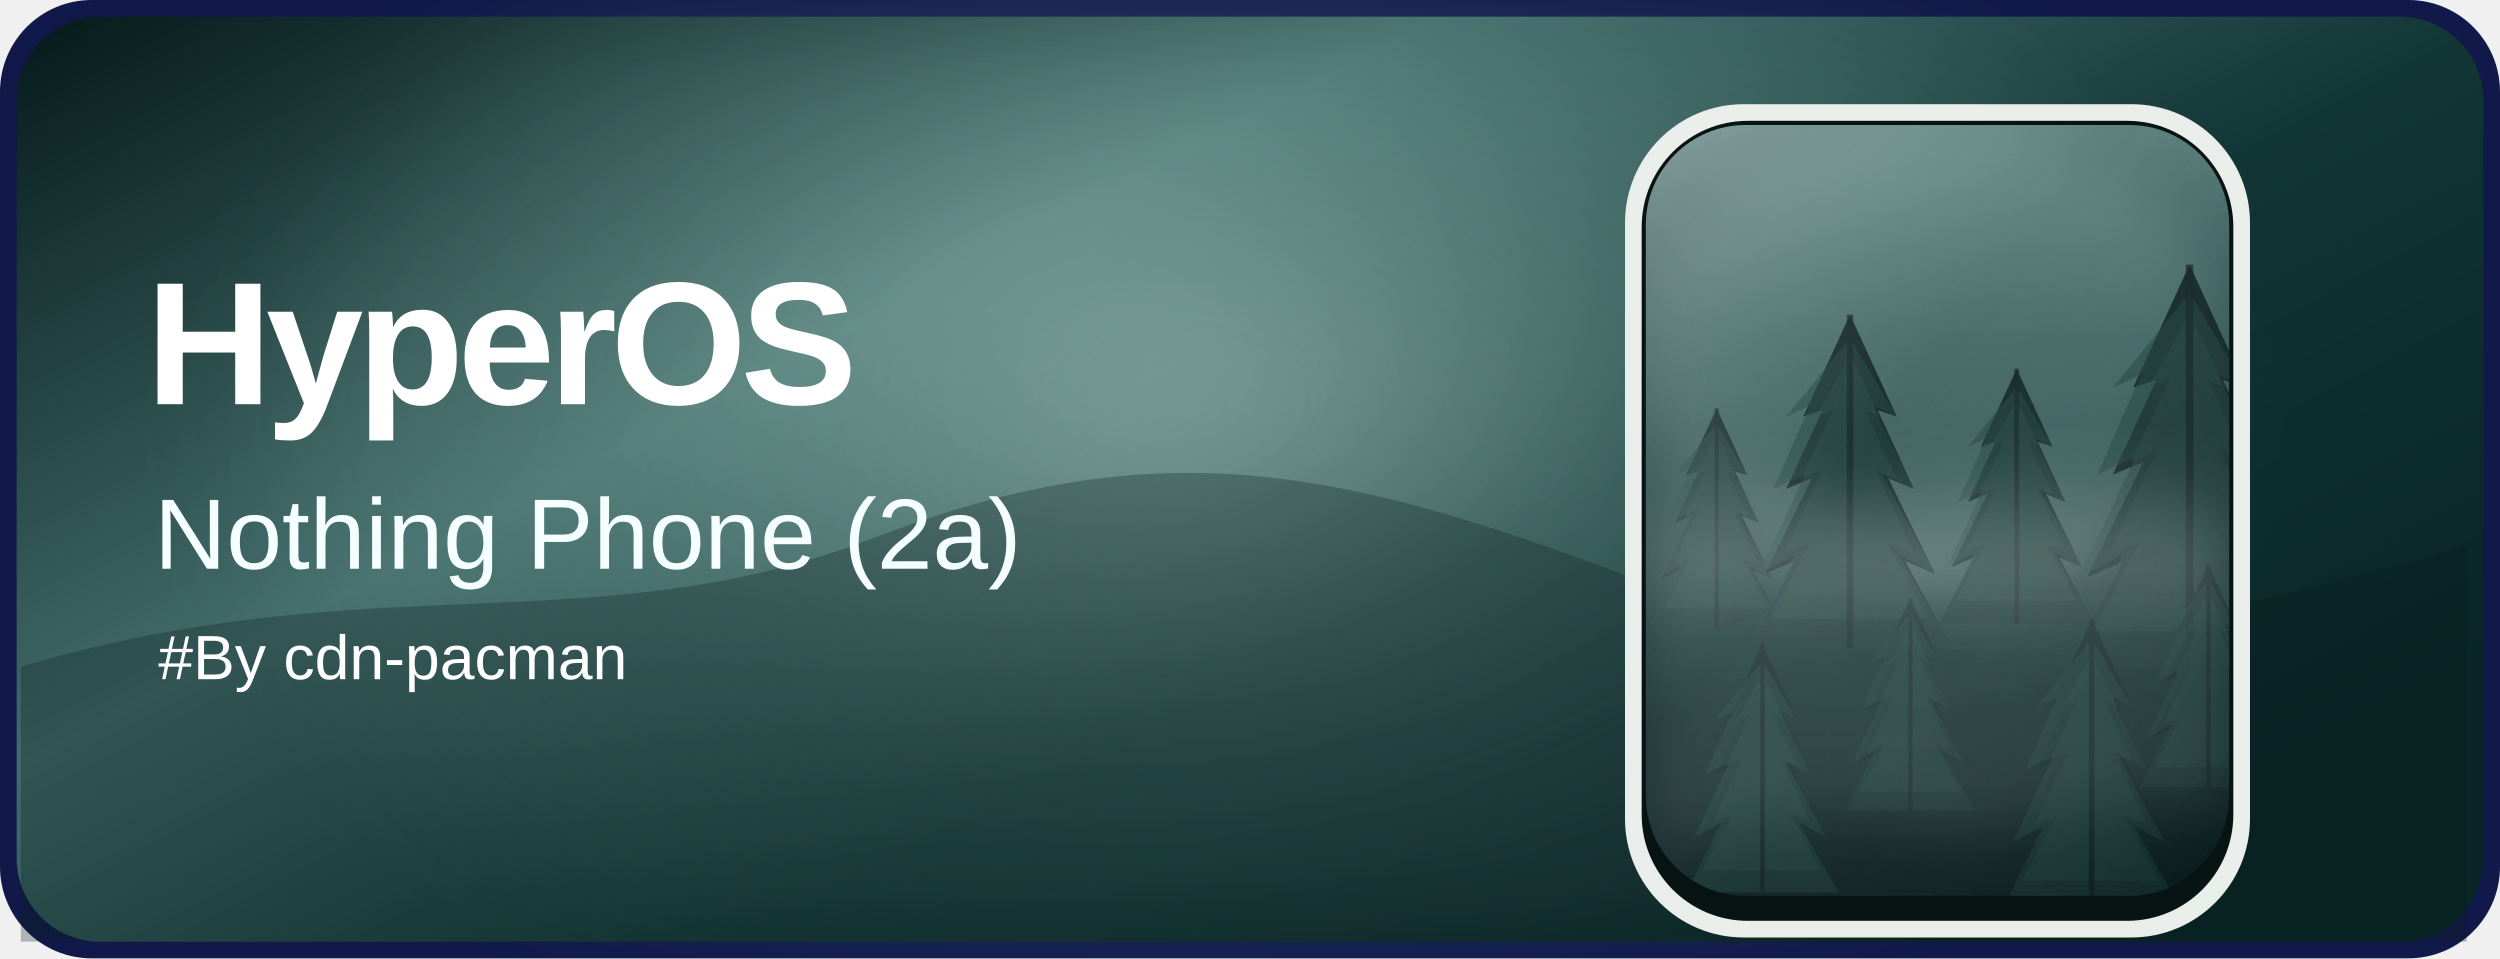
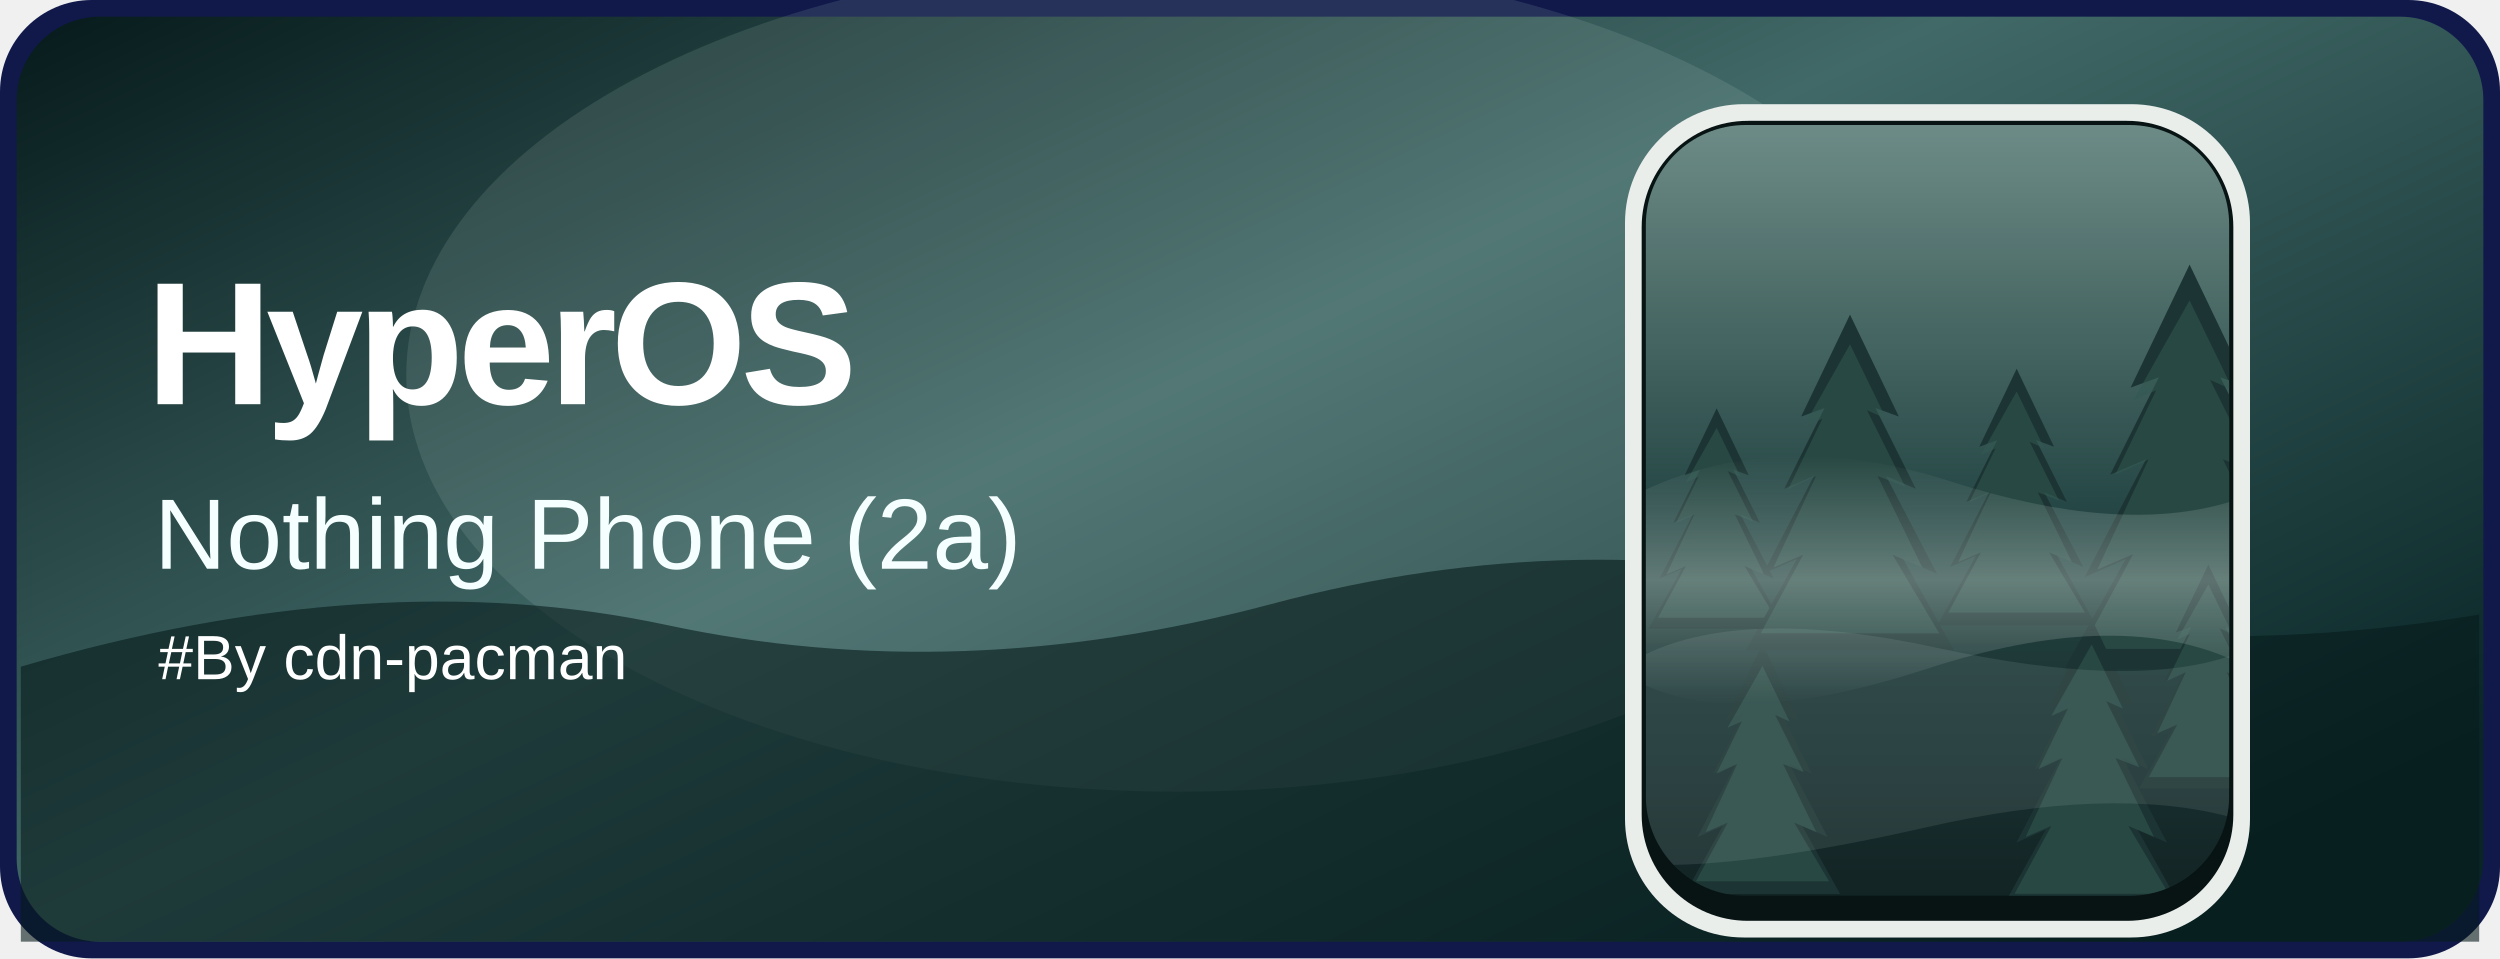
<svg xmlns="http://www.w3.org/2000/svg" width="1200" height="460" viewBox="0 0 1200 460" role="img" aria-labelledby="title desc">
  <defs>
-     <linearGradient id="card" x1="0" y1="0" x2="1" y2=".72">
-       <stop stop-color="#061b1b" />
-       <stop offset=".38" stop-color="#426c6a" />
-       <stop offset=".67" stop-color="#123535" />
+     <linearGradient id="bg" x2="1" y2=".8">
+       <stop stop-color="#071b1c" />
+       <stop offset=".48" stop-color="#416967" />
      <stop offset="1" stop-color="#092526" />
    </linearGradient>
-     <radialGradient id="light" cx=".48" cy=".45" r=".62">
-       <stop stop-color="#b7d4ca" stop-opacity=".6" />
-       <stop offset=".55" stop-color="#8eb9b1" stop-opacity=".19" />
-       <stop offset="1" stop-color="#8eb9b1" stop-opacity="0" />
-     </radialGradient>
-     <linearGradient id="display" x1="0" y1="0" x2="0" y2="1">
-       <stop stop-color="#557875" />
-       <stop offset=".28" stop-color="#244847" />
-       <stop offset=".67" stop-color="#0c292a" />
-       <stop offset="1" stop-color="#061719" />
+     <linearGradient id="screen" x2="0" y2="1">
+       <stop stop-color="#668681" />
+       <stop offset=".5" stop-color="#193d3b" />
+       <stop offset="1" stop-color="#061819" />
    </linearGradient>
-     <linearGradient id="phone-glass" x1="0" y1="0" x2="1" y2="1">
-       <stop stop-color="#fff" stop-opacity=".28" />
-       <stop offset=".4" stop-color="#c8e3df" stop-opacity=".07" />
-       <stop offset="1" stop-color="#031212" stop-opacity=".2" />
+     <linearGradient id="mist" x2="0" y2="1">
+       <stop stop-color="#d7e5df" stop-opacity="0" />
+       <stop offset=".5" stop-color="#d7e5df" stop-opacity=".35" />
+       <stop offset="1" stop-color="#d7e5df" stop-opacity="0" />
    </linearGradient>
-     <linearGradient id="fog" x1="0" y1="0" x2="0" y2="1">
-       <stop stop-color="#e1eeee" stop-opacity="0" />
-       <stop offset=".5" stop-color="#d5e0dc" stop-opacity=".32" />
-       <stop offset="1" stop-color="#c1d3d0" stop-opacity="0" />
-     </linearGradient>
-     <filter id="soft">
-       <feGaussianBlur stdDeviation="34" />
-     </filter>
-     <filter id="mist">
-       <feGaussianBlur stdDeviation="14" />
-     </filter>
-     <filter id="grain">
-       <feTurbulence type="fractalNoise" baseFrequency=".72" numOctaves="2" seed="12" />
-       <feColorMatrix values=".25 0 0 0 .4 .25 0 0 0 .52 .25 0 0 0 .48 0 0 0 .11 0" />
-     </filter>
    <clipPath id="screen-clip">
      <rect x="790" y="60" width="280" height="370" rx="48" />
    </clipPath>
-     <g id="pine" fill="#07191a">
-       <path d="M0 0 22 48 13 45 30 82 18 77 40 122 26 116 48 157H-48l22-41-14 6 22-45-12 5 17-37-9 3Z" />
-       <path d="M0 11 22 48 11 43 30 82 15 75 40 122 23 113 48 157H-48l22-44-17 9 22-47-15 7 17-39-11 5Z" fill="#153b36" opacity=".55" />
-       <path d="M0 19 14 48 7 45 22 77 12 73 30 112 18 108 37 143H-38l19-35-12 4 18-39-10 4 15-32-8 3Z" fill="#234b43" opacity=".3" />
-       <path d="M0 0v157" stroke="#061415" stroke-width="3" opacity=".7" />
+     <g id="tree" fill="#102a29">
+       <path d="M0 0 23 48 12 44 31 82 17 76 41 122 25 115 49 158H-49l24-43-16 7 24-46-14 6 19-38-11 4Z" />
+       <path d="M0 14 17 49 8 45 26 81 13 76 34 119 20 113 42 150H-42l20-37-14 6 20-43-13 6 16-33-9 4Z" fill="#285048" opacity=".55" />
    </g>
  </defs>
-   <rect x="0" y="0" width="1200" height="460" rx="44" fill="#10194a" />
-   <rect x="8" y="8" width="1184" height="444" rx="40" fill="url(#card)" />
-   <ellipse cx="585" cy="218" rx="460" ry="280" fill="url(#light)" filter="url(#soft)" />
-   <path d="M10 320C180 270 285 310 420 258s223-34 365 20 238 28 399-16v190H10Z" fill="#071a1a" opacity=".28" />
+   <rect width="1200" height="460" rx="44" fill="#10194a" />
+   <rect x="8" y="8" width="1184" height="444" rx="40" fill="url(#bg)" />
+   <ellipse cx="565" cy="180" rx="370" ry="200" fill="#c0d8cf" opacity=".13" />
+   <path d="M10 320Q180 270 320 300T610 290T900 285T1190 295V452H10Z" fill="#061a1b" opacity=".6" />
  <text x="70" y="194" fill="#fff" font-family="Arial,Helvetica,sans-serif" font-size="84" font-weight="700" letter-spacing="-3">HyperOS</text>
-   <text x="74" y="273" fill="#f5ffff" font-family="Arial,Helvetica,sans-serif" font-size="48" font-weight="400">Nothing Phone (2a)</text>
-   <text x="76" y="326" fill="#fff" font-family="Arial,Helvetica,sans-serif" font-size="30" font-weight="400">#By cdn-pacman</text>
+   <text x="74" y="273" fill="#f5ffff" font-family="Arial,Helvetica,sans-serif" font-size="48">Nothing Phone (2a)</text>
+   <text x="76" y="326" fill="#fff" font-family="Arial,Helvetica,sans-serif" font-size="30">#By cdn-pacman</text>
  <rect x="780" y="50" width="300" height="400" rx="57" fill="#e9eeeb" />
  <rect x="788" y="58" width="284" height="384" rx="51" fill="#071413" />
  <g clip-path="url(#screen-clip)">
-     <rect x="790" y="60" width="280" height="370" fill="url(#display)" />
-     <ellipse cx="929" cy="174" rx="142" ry="115" fill="#93b4ad" opacity=".26" filter="url(#mist)" />
-     <use href="#pine" transform="translate(824 196) scale(.67)" opacity=".78" />
-     <use href="#pine" transform="translate(888 151) scale(1.02)" opacity=".94" />
-     <use href="#pine" transform="translate(968 177) scale(.78)" opacity=".88" />
-     <use href="#pine" transform="translate(1051 127) scale(1.23)" opacity=".91" />
-     <use href="#pine" transform="translate(846 309) scale(.76)" opacity=".9" />
-     <use href="#pine" transform="translate(917 287) scale(.65)" opacity=".75" />
-     <use href="#pine" transform="translate(1004 297) scale(.88)" opacity=".9" />
-     <use href="#pine" transform="translate(1060 271) scale(.68)" opacity=".8" />
-     <path d="M790 235c64-30 98 18 146-4s82-17 134 10v75c-56-24-93-8-145 5s-89-17-135 8Z" fill="url(#fog)" filter="url(#mist)" />
-     <path d="M790 314c48-23 96 10 140-3s87-23 140 4v77c-57-15-93 13-145 5s-92-9-135 18Z" fill="#b9cbc6" opacity=".15" filter="url(#mist)" />
-     <rect x="790" y="60" width="280" height="370" fill="url(#phone-glass)" />
-     <rect x="790" y="60" width="280" height="370" filter="url(#grain)" opacity=".2" />
+     <rect x="790" y="60" width="280" height="370" fill="url(#screen)" />
+     <use href="#tree" transform="translate(824 196) scale(.67)" />
+     <use href="#tree" transform="translate(888 151) scale(1.02)" />
+     <use href="#tree" transform="translate(968 177) scale(.78)" />
+     <use href="#tree" transform="translate(1051 127) scale(1.23)" />
+     <use href="#tree" transform="translate(846 309) scale(.76)" />
+     <use href="#tree" transform="translate(1004 297) scale(.88)" />
+     <use href="#tree" transform="translate(1060 271) scale(.68)" />
+     <path d="M790 235q65-30 146-4t134 10v75q-56-24-145 5t-135 8Z" fill="url(#mist)" />
+     <path d="M790 314q48-23 140-3t140 4v77q-57-15-145 5t-135 18Z" fill="#bdcfca" opacity=".12" />
+     <path d="M790 60h280v370H790Z" fill="#d5e5e0" opacity=".06" />
  </g>
</svg>
